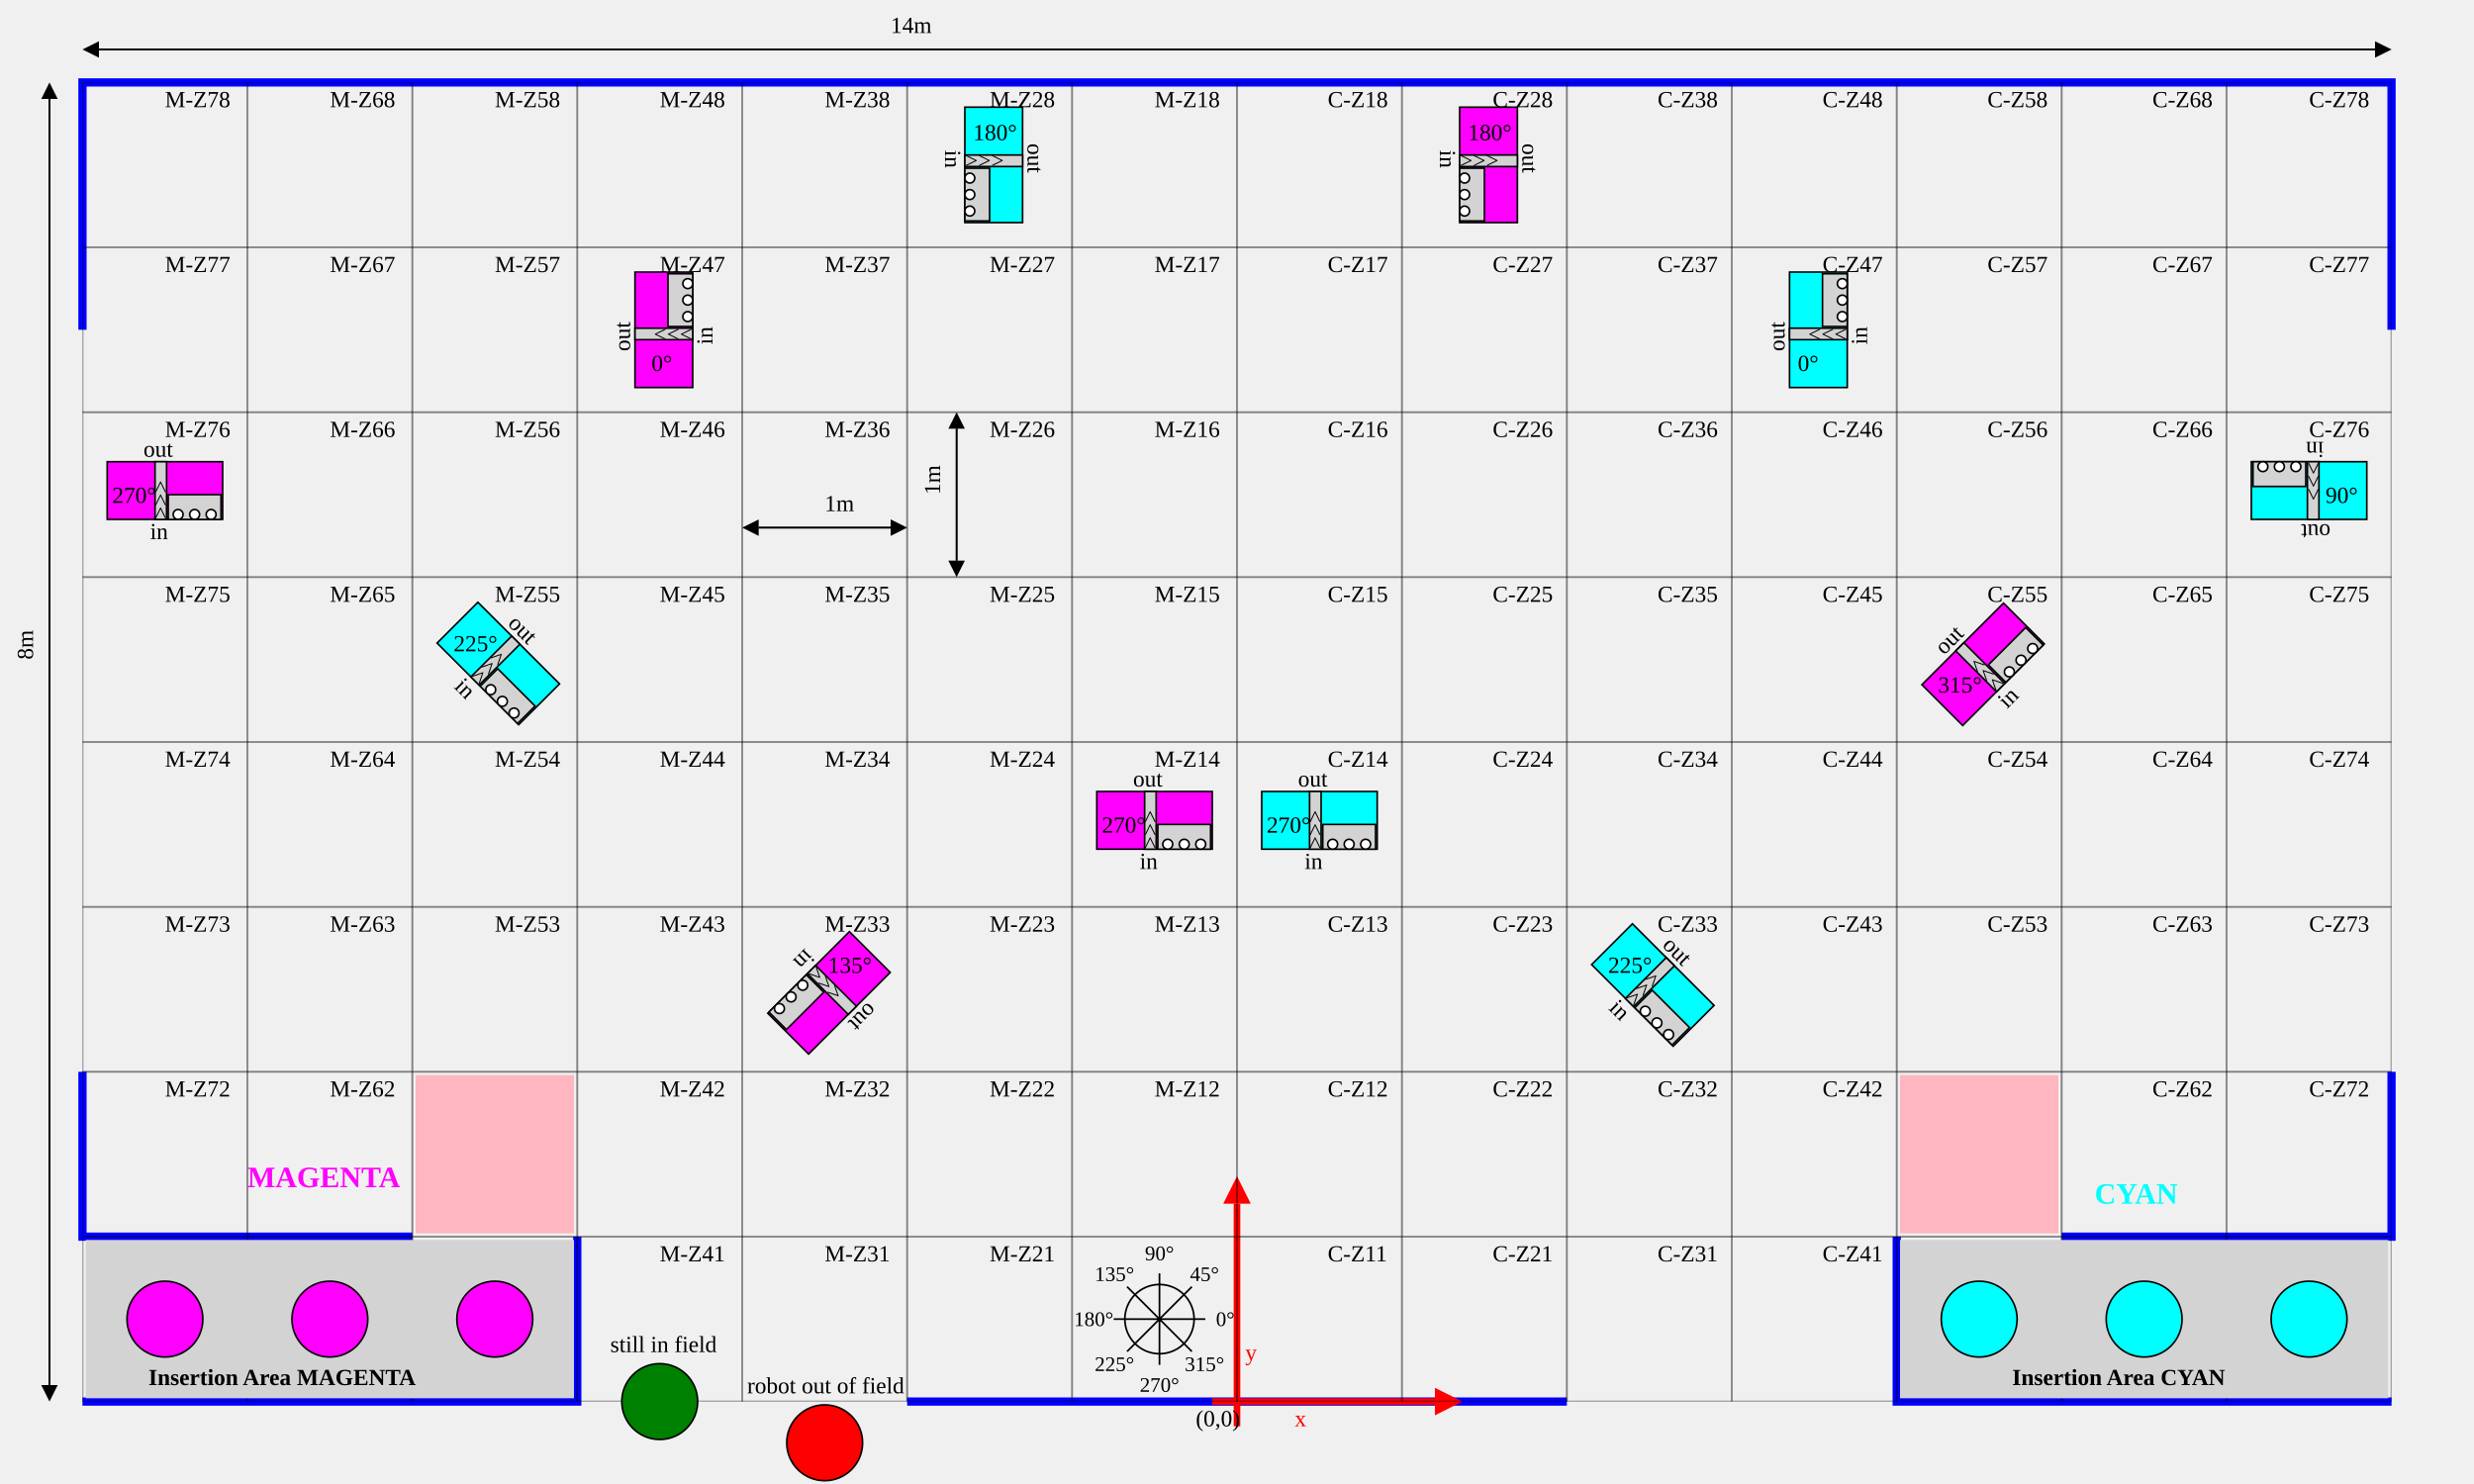
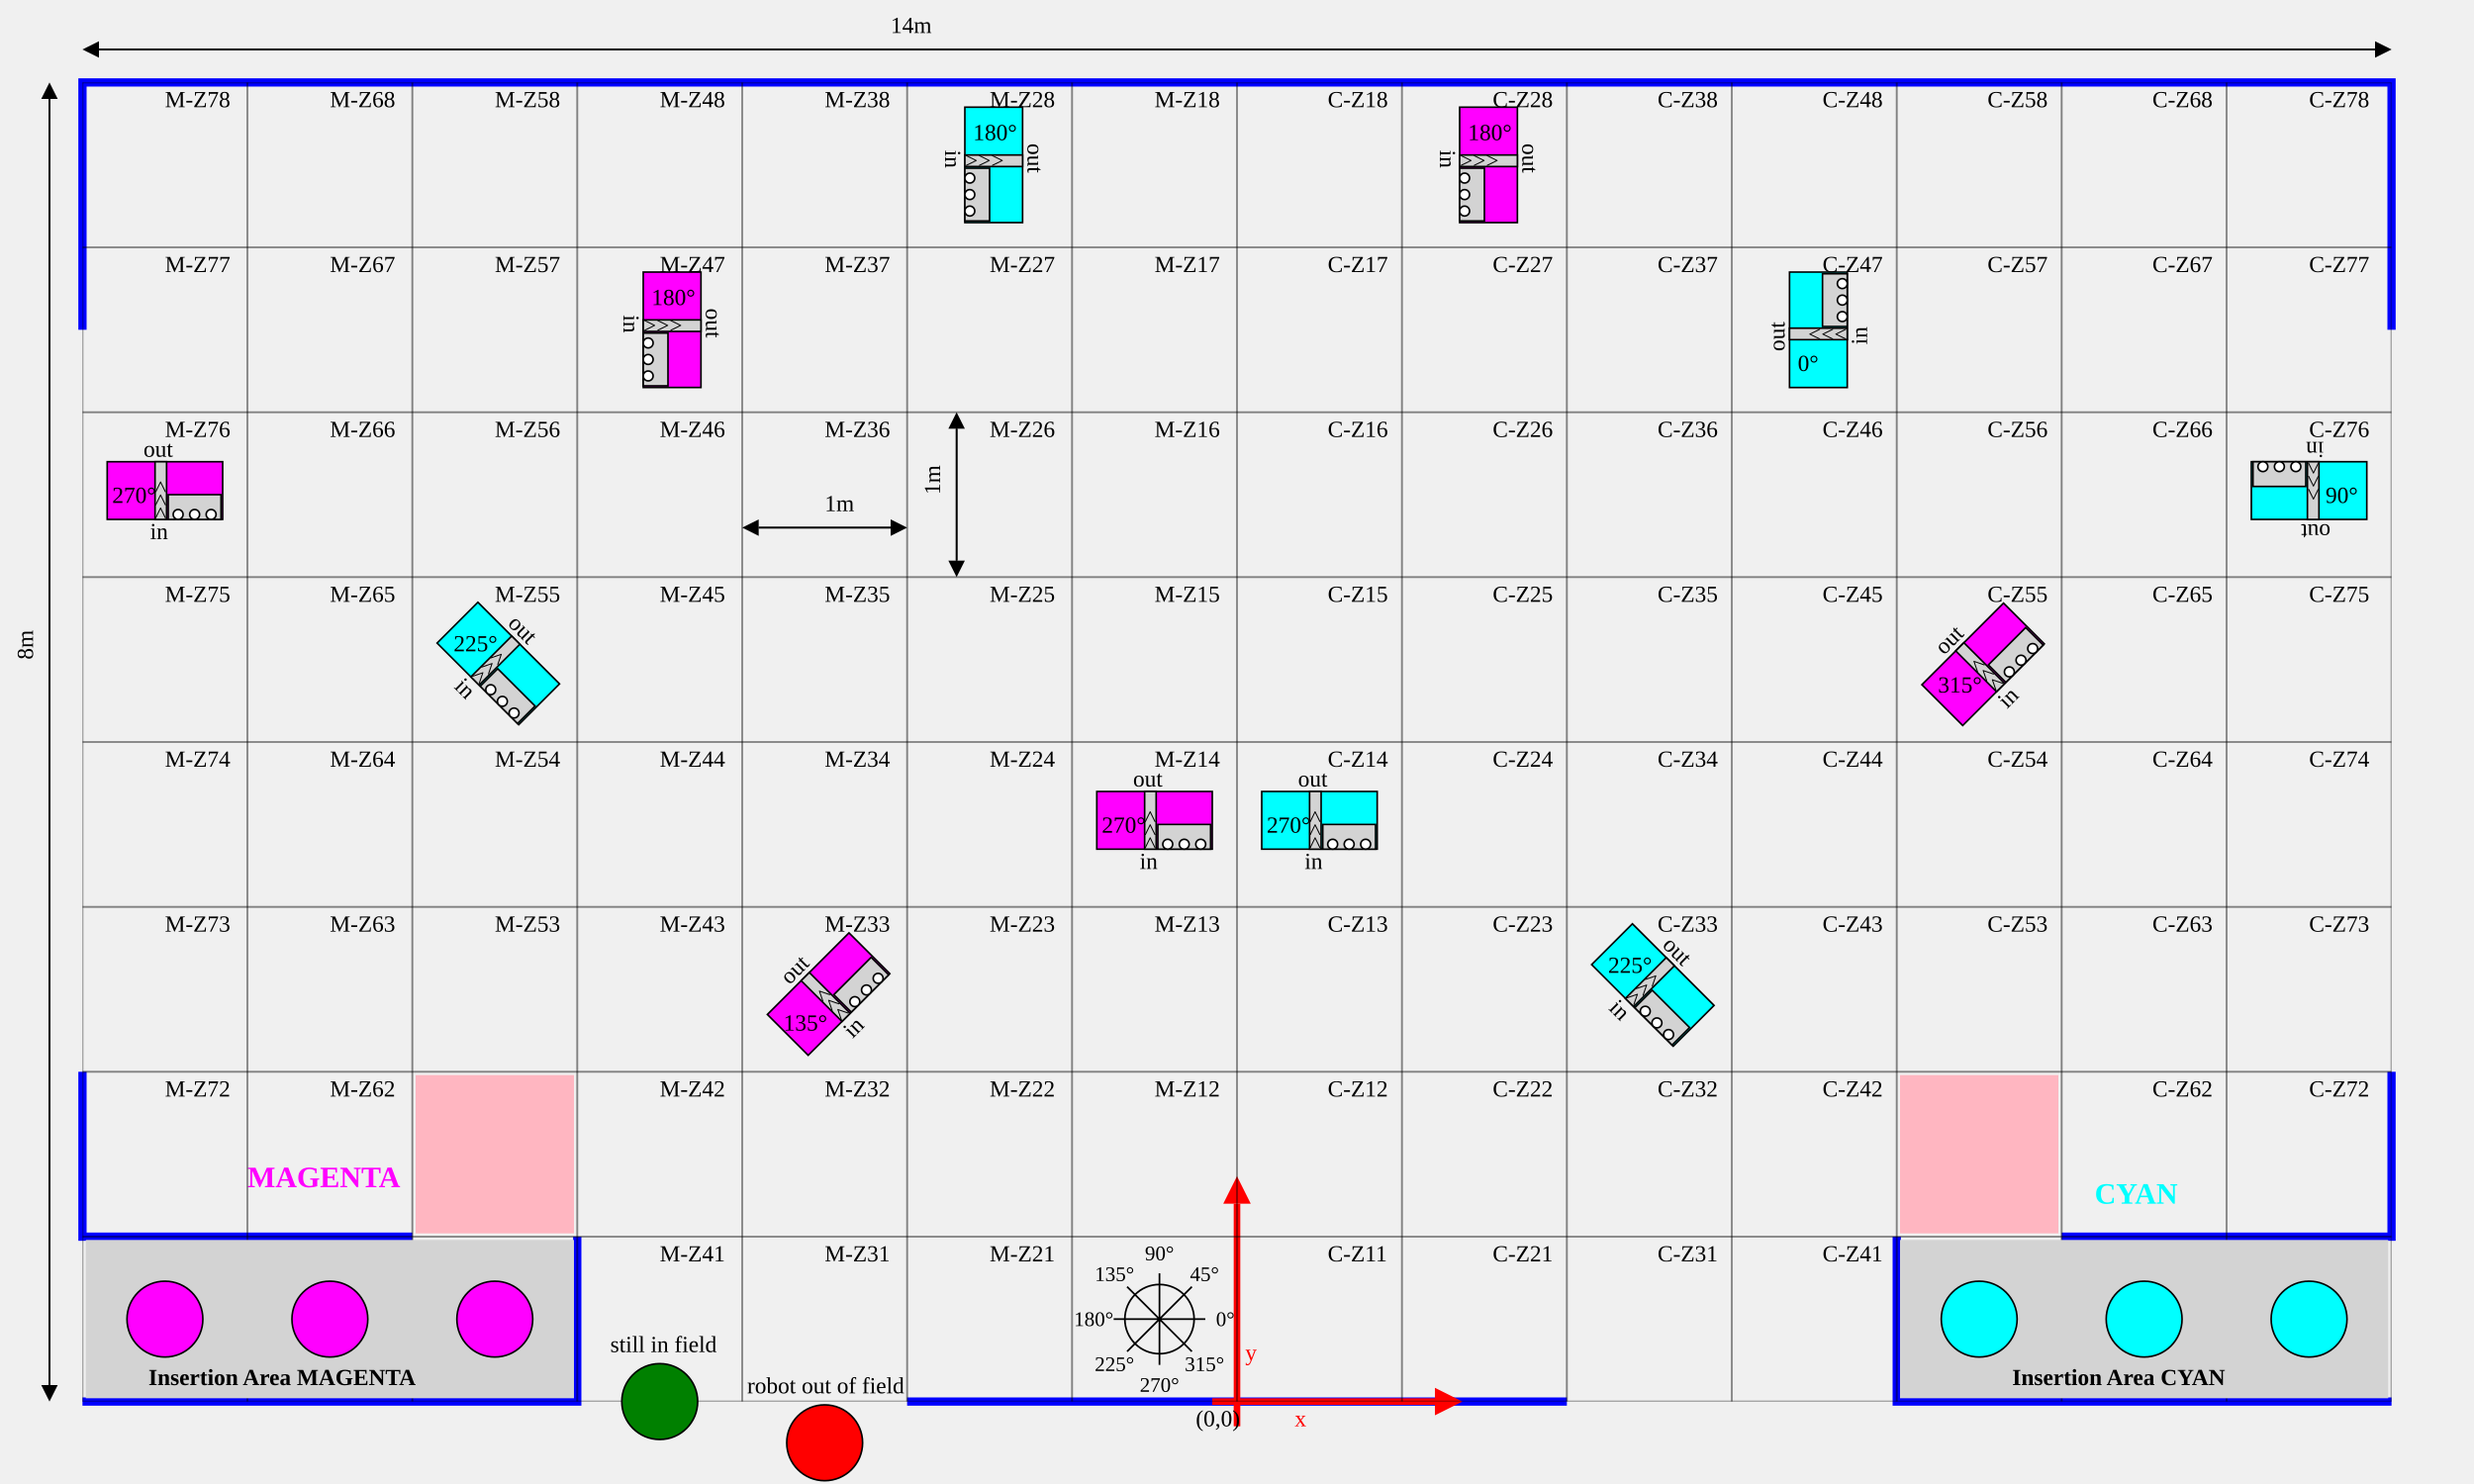
<svg xmlns="http://www.w3.org/2000/svg" xmlns:xlink="http://www.w3.org/1999/xlink" version="1.1" width="1500" height="900">
  <defs>
    <style type="text/css">
            text{font-size:14px;}
        </style>
    <marker id="pf1" viewBox="0 0 12 12" refX="0" refY="5" markerUnits="strokeWidth" markerWidth="5" markerHeight="5" fill="red" orient="auto">
      <path d="M 0,0 l 10,5 l -10,5 z" />
    </marker>
    <marker id="pf2" viewBox="0 0 10 10" refX="0" refY="5" markerUnits="strokeWidth" markerWidth="10" markerHeight="10" orient="auto">
      <path d="M 0,0 l 10,5 l -10,5 z" />
    </marker>
    <pattern id="grid" x="50" y="50" width="100" height="100" patternUnits="userSpaceOnUse">
      <rect id="area" x="0" y="0" width="100" height="100" fill="none" stroke-width="0.5" stroke="black" />
    </pattern>
    <g id="polar" transform="scale(2.1)">
      <circle cx="0" cy="0" r="10" style="fill:none;stroke:#000000;stroke-width:0.5" />
      <path d="M 0,0 V 13.229" style="fill:none;stroke:#000000;stroke-width:0.5" />
      <path d="M 0,0 9.354,9.354" style="fill:none;stroke:#000000;stroke-width:0.5" />
      <path d="M 0,0 13.229,0" style="fill:none;stroke:#000000;stroke-width:0.5" />
      <path d="M 0,0 9.354,-9.354" style="fill:none;stroke:#000000;stroke-width:0.5" />
      <path d="M 0,0 0,-13.229" style="fill:none;stroke:#000000;stroke-width:0.5" />
      <path d="M 0,0 -9.354,-9.354" style="fill:none;stroke:#000000;stroke-width:0.5" />
      <path d="M 0,0 -13.229,0" style="fill:none;stroke:#000000;stroke-width:0.5" />
      <path d="M 0,0 -9.354,9.354" style="fill:none;stroke:#000000;stroke-width:0.5" />
      <circle cx="0" cy="0" r="0.7" style="fill:#000000;stroke:#000000;stroke-width:0" />
      <text style="font-style:normal;font-weight:normal;font-size:6px;text-align:center;text-anchor:middle;fill:#000000;fill-opacity:1;stroke:none" x="19" y="2">0°</text>
      <text style="font-style:normal;font-weight:normal;font-size:6px;text-align:center;text-anchor:middle;fill:#000000;fill-opacity:1;stroke:none" x="13.0" y="-11.0">45°</text>
      <text style="font-style:normal;font-weight:normal;font-size:6px;text-align:center;text-anchor:middle;fill:#000000;fill-opacity:1;stroke:none" x="0" y="-17">90°</text>
      <text style="font-style:normal;font-weight:normal;font-size:6px;text-align:center;text-anchor:middle;fill:#000000;fill-opacity:1;stroke:none" x="-13" y="-11">135°</text>
      <text style="font-style:normal;font-weight:normal;font-size:6px;text-align:center;text-anchor:middle;fill:#000000;fill-opacity:1;stroke:none" x="-19" y="2" id="text1741">180°</text>
      <text style="font-style:normal;font-weight:normal;font-size:6px;text-align:center;text-anchor:middle;fill:#000000;fill-opacity:1;stroke:none" x="-13" y="15" id="text1743">225°</text>
      <text style="font-style:normal;font-weight:normal;font-size:6px;text-align:center;text-anchor:middle;fill:#000000;fill-opacity:1;stroke:none" x="0" y="21" id="text1745">270°</text>
      <text style="font-style:normal;font-weight:normal;font-size:6px;text-align:center;text-anchor:middle;fill:#000000;fill-opacity:1;stroke:none" x="13" y="15" id="text1747">315°</text>
    </g>
    <g id="mpsContent">
      <rect y="29" width="35" height="7" fill="lightgrey" stroke-width="1" stroke="black" />
      <rect y="37" width="15" height="32" fill="lightgrey" stroke-width="1" stroke="black" />
      <text x="0" y="37" font-size="16">&gt;&gt;&gt;</text>
      <text transform="translate(-12,26)rotate(90)">in</text>
      <text transform="translate(38,22)rotate(90)">out</text>
      <circle cx="3" cy="43" r="3" fill="white" stroke-width="1" stroke="black" />
      <circle cx="3" cy="53" r="3" fill="white" stroke-width="1" stroke="black" />
      <circle cx="3" cy="63" r="3" fill="white" stroke-width="1" stroke="black" />
    </g>
    <g id="mpsM" x="0" y="0" width="35" height="70">
      <rect x="0" y="0" width="35" height="70" fill="magenta" stroke-width="1" stroke="black" />
      <use xlink:href="#mpsContent" />
    </g>
    <g id="mpsC" x="0" y="0" width="35" height="70">
      <rect x="0" y="0" width="35" height="70" fill="cyan" stroke-width="1" stroke="black" />
      <use xlink:href="#mpsContent" />
    </g>
  </defs>
  <polyline id="cornerLeftTop" points="50,200 50,50 1450,50 1450,200" style="fill:none;stroke:#0000ff;stroke-width:5" />
  <polyline id="cornerLeftBottom" points="50,650 50,750 250,750" style="fill:none;stroke:#0000ff;stroke-width:5" />
  <polyline id="cornerRightBottom" points="1250,750 1450,750 1450,650" style="fill:none;stroke:#0000ff;stroke-width:5" />
  <polyline id="edgeBottomLeft" points="50,850 350,850 350,750" style="fill:none;stroke:#0000ff;stroke-width:5" />
  <polyline id="edgeBottomRight" points="1150,750 1150,850 1450,850" style="fill:none;stroke:#0000ff;stroke-width:5" />
  <polyline id="edgeBottomMiddle" points="550,850 950,850" style="fill:none;stroke:#0000ff;stroke-width:5" />
  <polyline points="750,865 750,730" marker-end="url(#pf1)" style="fill:none;stroke:#ff0000;stroke-width:4" />
  <polyline points="735,850 870,850" marker-end="url(#pf1)" style="fill:none;stroke:#ff0000;stroke-width:4" />
  <text x="785" y="865" style="fill:red;">x</text>
  <text x="755" y="825" style="fill:red;">y</text>
  <text x="725" y="865">(0,0)</text>
  <use x="703" y="800" xlink:href="#polar" />
  <text x="150" y="720" style="fill:magenta; font-size:18" font-weight="bold">MAGENTA</text>
  <text x="1270" y="730" style="fill:cyan; font-size:18" font-weight="bold">CYAN</text>
  <rect id="field" x="50" y="50" width="1400" height="800" stroke-width="0" stroke="black" fill="url(#grid)" />
  <use xlink:href="#mpsC" transform="translate(585,65) rotate(0)" />
  <text x="590" y="85">180°</text>
  <use xlink:href="#mpsM" transform="translate(885,65) rotate(0)" />
  <text x="890" y="85">180°</text>
-   <use xlink:href="#mpsM" transform="translate(420,235)  rotate(180)" />
-   <text x="395" y="225">0°</text>
+   <use xlink:href="#mpsM" transform="translate(390,165)  rotate(0)" />
+   <text x="395" y="185">180°</text>
  <use xlink:href="#mpsC" transform="translate(1120,235) rotate(180)" />
  <text x="1090" y="225">0°</text>
  <use xlink:href="#mpsM" transform="translate(65,315) rotate(-90)" />
  <text x="68" y="305">270°</text>
  <use xlink:href="#mpsC" transform="translate(1435,280) rotate(90)" />
  <text x="1410" y="305">90°</text>
  <use xlink:href="#mpsC" transform="translate(265,390) rotate(-45)" />
  <text x="275" y="395">225°</text>
  <use xlink:href="#mpsM" transform="translate(1190,440) rotate(-135)" />
  <text x="1175" y="420">315°</text>
  <use xlink:href="#mpsM" transform="translate(665,515) rotate(-90)" />
  <text x="668" y="505">270°</text>
  <use xlink:href="#mpsC" transform="translate(765,515) rotate(-90)" />
  <text x="768" y="505">270°</text>
-   <use xlink:href="#mpsM" transform="translate(515,565) rotate(45)" />
-   <text x="502" y="590">135°</text>
+   <use xlink:href="#mpsM" transform="translate(490,640) rotate(225)" />
+   <text x="475" y="625">135°</text>
  <use xlink:href="#mpsC" transform="translate(965,585) rotate(-45)" />
  <text x="975" y="590">225°</text>
  <text x="20" y="400" transform="rotate(-90 20 400)">8m</text>
  <polyline points="30,60 30,840" marker-end="url(#pf2)" style="fill:none;stroke:#000000;" />
  <polyline points="30,840 30,60" marker-end="url(#pf2)" style="fill:none;stroke:#000000;" />
  <text x="540" y="20">14m</text>
  <polyline points="60,30 1440,30" marker-end="url(#pf2)" style="fill:none;stroke:#000000;" />
  <polyline points="1440,30 60,30" marker-end="url(#pf2)" style="fill:none;stroke:#000000;" />
  <text x="570" y="300" transform="rotate(-90 570 300)">1m</text>
  <polyline points="580,260 580,340" marker-end="url(#pf2)" style="fill:none;stroke:#000000;" />
  <polyline points="580,340 580,260" marker-end="url(#pf2)" style="fill:none;stroke:#000000;" />
  <text x="500" y="310">1m</text>
  <polyline points="460,320 540,320" marker-end="url(#pf2)" style="fill:none;stroke:#000000;" />
  <polyline points="540,320 460,320" marker-end="url(#pf2)" style="fill:none;stroke:#000000;" />
  <text x="805" y="765">C-Z11</text>
  <text x="805" y="665">C-Z12</text>
  <text x="805" y="565">C-Z13</text>
  <text x="805" y="465">C-Z14</text>
  <text x="805" y="365">C-Z15</text>
  <text x="805" y="265">C-Z16</text>
  <text x="805" y="165">C-Z17</text>
  <text x="805" y="065">C-Z18</text>
  <text x="905" y="765">C-Z21</text>
  <text x="905" y="665">C-Z22</text>
  <text x="905" y="565">C-Z23</text>
  <text x="905" y="465">C-Z24</text>
  <text x="905" y="365">C-Z25</text>
  <text x="905" y="265">C-Z26</text>
  <text x="905" y="165">C-Z27</text>
  <text x="905" y="065">C-Z28</text>
  <text x="1005" y="765">C-Z31</text>
  <text x="1005" y="665">C-Z32</text>
  <text x="1005" y="565">C-Z33</text>
  <text x="1005" y="465">C-Z34</text>
  <text x="1005" y="365">C-Z35</text>
  <text x="1005" y="265">C-Z36</text>
  <text x="1005" y="165">C-Z37</text>
  <text x="1005" y="065">C-Z38</text>
  <text x="1105" y="765">C-Z41</text>
  <text x="1105" y="665">C-Z42</text>
  <text x="1105" y="565">C-Z43</text>
  <text x="1105" y="465">C-Z44</text>
  <text x="1105" y="365">C-Z45</text>
  <text x="1105" y="265">C-Z46</text>
  <text x="1105" y="165">C-Z47</text>
  <text x="1105" y="065">C-Z48</text>
  <text x="1205" y="765">C-Z51</text>
  <text x="1205" y="665">C-Z52</text>
  <text x="1205" y="565">C-Z53</text>
  <text x="1205" y="465">C-Z54</text>
  <text x="1205" y="365">C-Z55</text>
  <text x="1205" y="265">C-Z56</text>
  <text x="1205" y="165">C-Z57</text>
  <text x="1205" y="065">C-Z58</text>
  <text x="1305" y="765">C-Z61</text>
  <text x="1305" y="665">C-Z62</text>
  <text x="1305" y="565">C-Z63</text>
  <text x="1305" y="465">C-Z64</text>
  <text x="1305" y="365">C-Z65</text>
  <text x="1305" y="265">C-Z66</text>
  <text x="1305" y="165">C-Z67</text>
  <text x="1305" y="065">C-Z68</text>
  <text x="1400" y="765">C-Z71</text>
  <text x="1400" y="665">C-Z72</text>
  <text x="1400" y="565">C-Z73</text>
  <text x="1400" y="465">C-Z74</text>
  <text x="1400" y="365">C-Z75</text>
  <text x="1400" y="265">C-Z76</text>
  <text x="1400" y="165">C-Z77</text>
  <text x="1400" y="065">C-Z78</text>
  <text x="700" y="665">M-Z12</text>
  <text x="700" y="565">M-Z13</text>
  <text x="700" y="465">M-Z14</text>
  <text x="700" y="365">M-Z15</text>
  <text x="700" y="265">M-Z16</text>
  <text x="700" y="165">M-Z17</text>
  <text x="700" y="065">M-Z18</text>
  <text x="600" y="765">M-Z21</text>
  <text x="600" y="665">M-Z22</text>
  <text x="600" y="565">M-Z23</text>
  <text x="600" y="465">M-Z24</text>
  <text x="600" y="365">M-Z25</text>
  <text x="600" y="265">M-Z26</text>
  <text x="600" y="165">M-Z27</text>
  <text x="600" y="065">M-Z28</text>
  <text x="500" y="765">M-Z31</text>
  <text x="500" y="665">M-Z32</text>
  <text x="500" y="565">M-Z33</text>
  <text x="500" y="465">M-Z34</text>
  <text x="500" y="365">M-Z35</text>
  <text x="500" y="265">M-Z36</text>
  <text x="500" y="165">M-Z37</text>
  <text x="500" y="065">M-Z38</text>
  <text x="400" y="765">M-Z41</text>
  <text x="400" y="665">M-Z42</text>
  <text x="400" y="565">M-Z43</text>
  <text x="400" y="465">M-Z44</text>
  <text x="400" y="365">M-Z45</text>
  <text x="400" y="265">M-Z46</text>
  <text x="400" y="165">M-Z47</text>
  <text x="400" y="065">M-Z48</text>
  <text x="300" y="765">M-Z51</text>
  <text x="300" y="665">M-Z52</text>
  <text x="300" y="565">M-Z53</text>
  <text x="300" y="465">M-Z54</text>
  <text x="300" y="365">M-Z55</text>
  <text x="300" y="265">M-Z56</text>
  <text x="300" y="165">M-Z57</text>
  <text x="300" y="065">M-Z58</text>
  <text x="200" y="765">M-Z61</text>
  <text x="200" y="665">M-Z62</text>
  <text x="200" y="565">M-Z63</text>
  <text x="200" y="465">M-Z64</text>
  <text x="200" y="365">M-Z65</text>
  <text x="200" y="265">M-Z66</text>
  <text x="200" y="165">M-Z67</text>
  <text x="200" y="065">M-Z68</text>
  <text x="100" y="765">M-Z71</text>
  <text x="100" y="665">M-Z72</text>
  <text x="100" y="565">M-Z73</text>
  <text x="100" y="465">M-Z74</text>
  <text x="100" y="365">M-Z75</text>
  <text x="100" y="265">M-Z76</text>
  <text x="100" y="165">M-Z77</text>
  <text x="100" y="065">M-Z78</text>
  <rect id="insertArea1" x="1152" y="752" width="296" height="96" fill="lightgray" />
  <rect x="1152" y="652" width="96" height="96" fill="lightpink" />
  <text x="1220" y="840" font-size="18" font-weight="bold">Insertion Area CYAN</text>
  <rect id="insertArea2" x="52" y="752" width="296" height="96" fill="lightgray" />
  <rect x="252" y="652" width="96" height="96" fill="lightpink" />
  <text x="90" y="840" font-size="18" font-weight="bold">Insertion Area MAGENTA</text>
  <circle id="robi" cx="100" cy="800" r="23" fill="magenta" stroke-width="1" stroke="black" />
  <circle id="robi" cx="200" cy="800" r="23" fill="magenta" stroke-width="1" stroke="black" />
  <circle id="robi" cx="300" cy="800" r="23" fill="magenta" stroke-width="1" stroke="black" />
  <circle id="robi" cx="1200" cy="800" r="23" fill="cyan" stroke-width="1" stroke="black" />
  <circle id="robi" cx="1300" cy="800" r="23" fill="cyan" stroke-width="1" stroke="black" />
  <circle id="robi" cx="1400" cy="800" r="23" fill="cyan" stroke-width="1" stroke="black" />
  <text x="370" y="820">still in field</text>
  <circle id="robi" cx="400" cy="850" r="23" fill="green" stroke-width="1" stroke="black" />
  <circle id="robi" cx="500" cy="875" r="23" fill="red" stroke-width="1" stroke="black" />
  <text x="453" y="845">robot out of field</text>
</svg>
